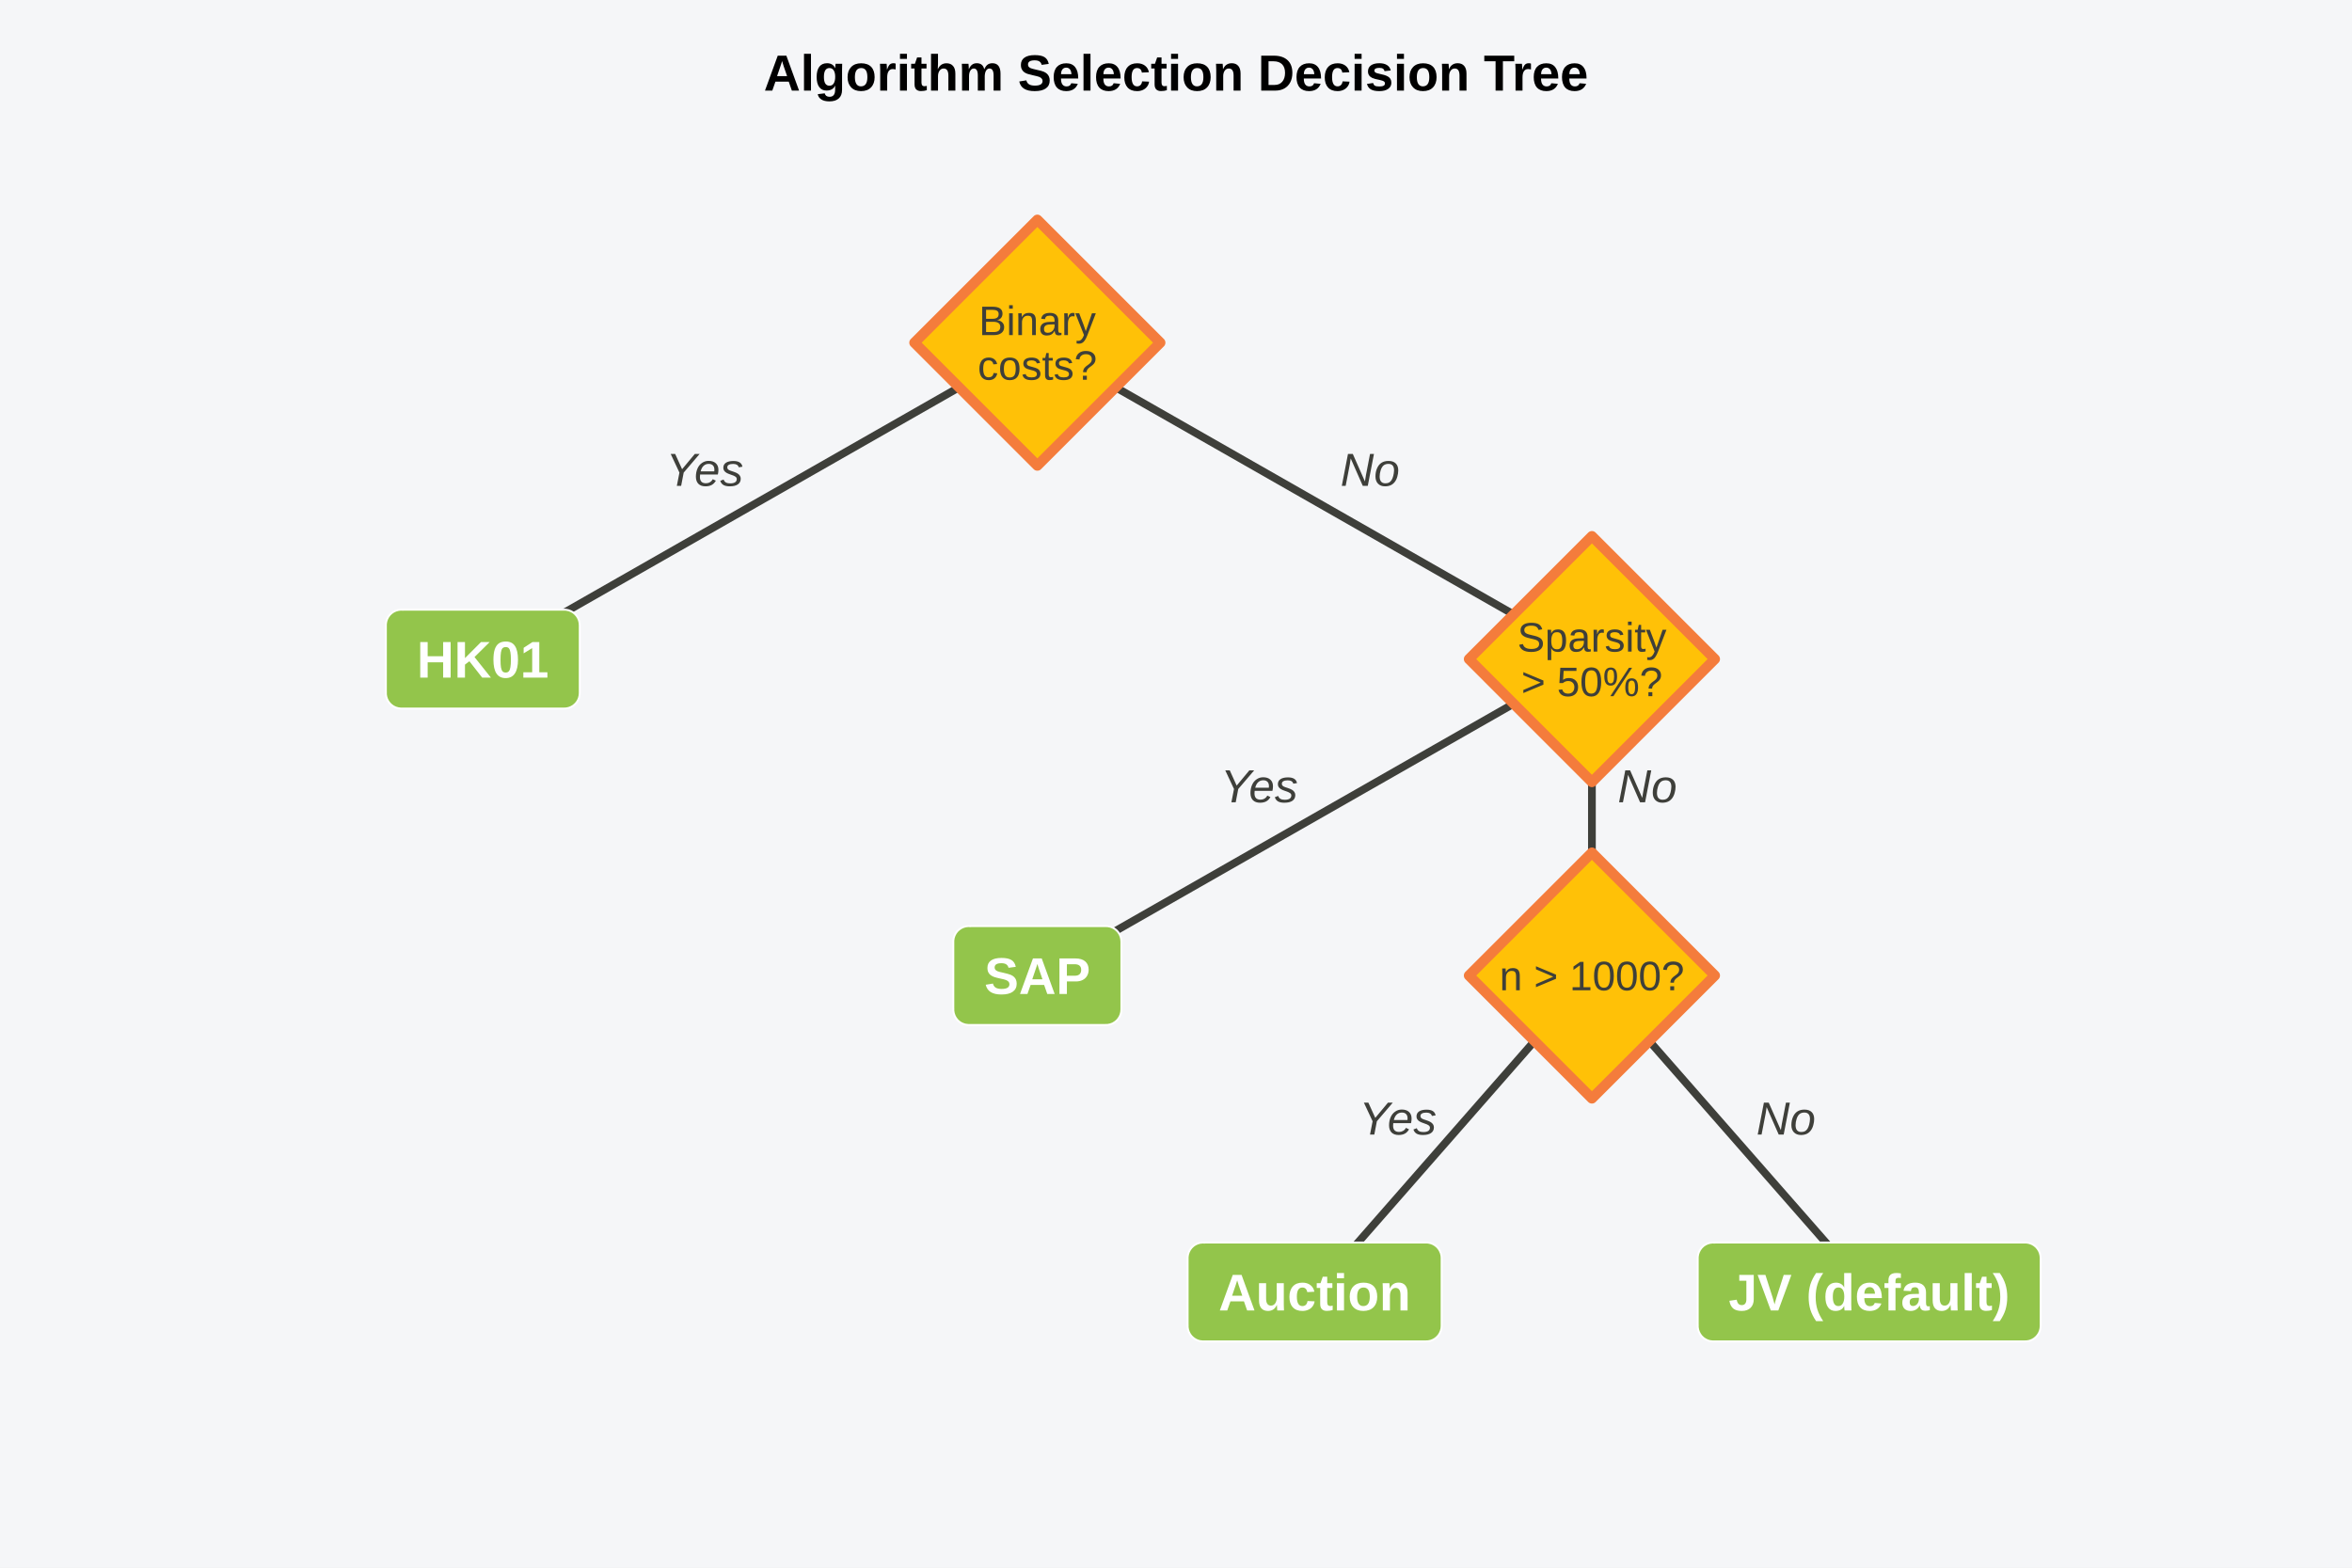
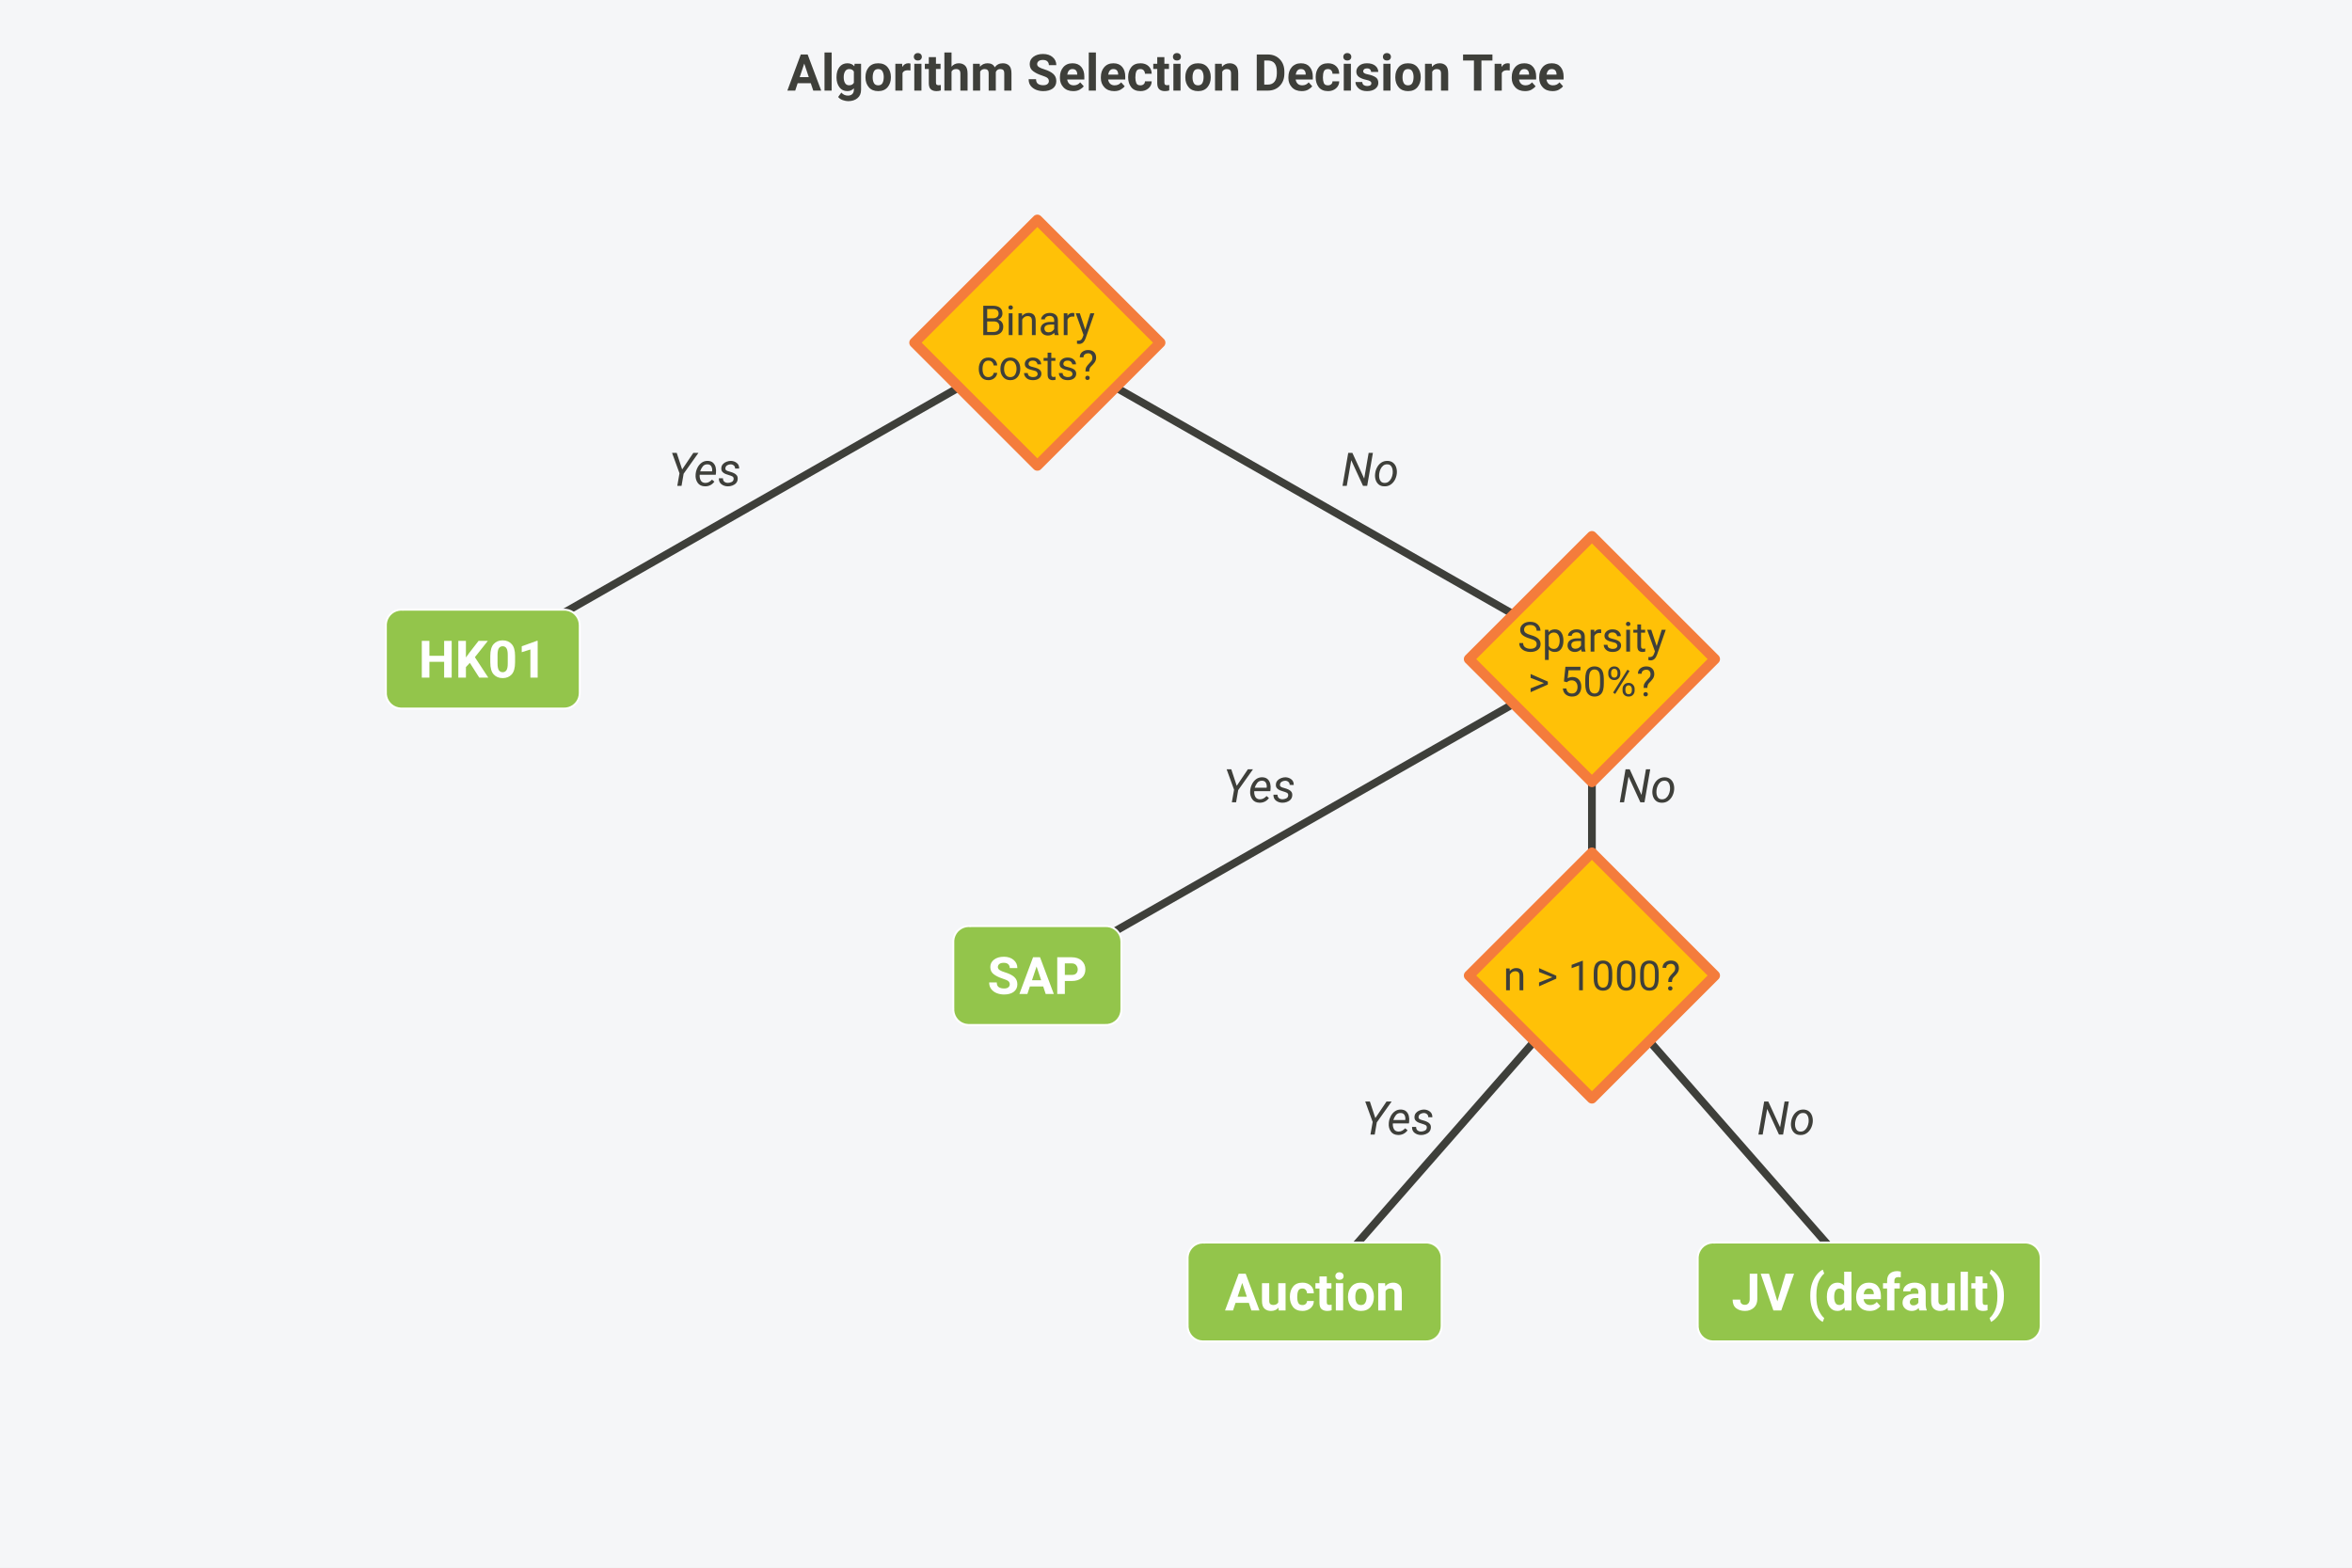
<svg xmlns="http://www.w3.org/2000/svg" width="648.00pt" height="432.00pt" viewBox="0 0 648.00 432.00">
  <g class="svglite">
    <defs>
      <style type="text/css">
-     .svglite line, .svglite polyline, .svglite polygon, .svglite path, .svglite rect, .svglite circle {
+     /* theme-aware-processed */
+     .svglite line, .svglite polyline, .svglite polygon, .svglite path, .svglite circle {
      fill: none;
-       stroke: #000000;
+       stroke: #3E3F3A;
+       stroke-linecap: round;
+       stroke-linejoin: round;
+       stroke-miterlimit: 10.00;
+     }
+     .svglite &gt; g &gt; rect {
+       fill: none;
+       stroke: #3E3F3A;
      stroke-linecap: round;
      stroke-linejoin: round;
      stroke-miterlimit: 10.00;
    }
    .svglite text {
      white-space: pre;
+       fill: #3E3F3A;
    }
    .svglite g.glyphgroup path {
      fill: inherit;
      stroke: none;
    }
  </style>
    </defs>
    <rect width="100%" height="100%" style="stroke: none; fill: #F5F6F8;" />
    <defs>
      <clipPath id="cpMC4wMHw2NDguMDB8MC4wMHw0MzIuMDA=">
        <rect x="0.00" y="0.00" width="648.00" height="432.00" />
      </clipPath>
    </defs>
    <g clip-path="url(#cpMC4wMHw2NDguMDB8MC4wMHw0MzIuMDA=)">
-       <rect x="0.00" y="0.00" width="648.00" height="432.00" style="stroke-width: 1.07; stroke: none;" />
-     </g>
+       <rect x="0.00" y="0.00" width="648.00" height="432.00" style="stroke-width: 1.07; stroke: none;" /> fill: #F5F6F8;' /&gt;
+ </g>
    <defs>
      <clipPath id="cpMjkuODl8NjE4LjExfDMzLjM5fDQxNy4wNg==">
        <rect x="29.89" y="33.39" width="588.22" height="383.67" />
      </clipPath>
    </defs>
    <g clip-path="url(#cpMjkuODl8NjE4LjExfDMzLjM5fDQxNy4wNg==)">
-       <rect x="29.89" y="33.39" width="588.22" height="383.67" style="stroke-width: 1.07; stroke: none;" />
-       <line x1="285.80" y1="94.43" x2="133.02" y2="181.62" style="stroke-width: 2.13; stroke: #3E3F3A; stroke-linecap: butt;" />
+       <rect x="29.89" y="33.39" width="588.22" height="383.67" style="stroke-width: 1.07; stroke: none;" /> fill: #F5F6F8;' /&gt;
+ <line x1="285.80" y1="94.43" x2="133.02" y2="181.62" style="stroke-width: 2.13; stroke: #3E3F3A; stroke-linecap: butt;" />
      <polygon points="135.88,176.73 133.02,181.62 138.69,181.65 " style="stroke-width: 2.13; stroke: #3E3F3A; stroke-linecap: butt; fill: #3E3F3A;" />
      <line x1="285.80" y1="94.43" x2="438.59" y2="181.62" style="stroke-width: 2.13; stroke: #3E3F3A; stroke-linecap: butt;" />
      <polygon points="432.92,181.65 438.59,181.62 435.73,176.73 " style="stroke-width: 2.13; stroke: #3E3F3A; stroke-linecap: butt; fill: #3E3F3A;" />
      <line x1="438.59" y1="181.62" x2="285.80" y2="268.82" style="stroke-width: 2.13; stroke: #3E3F3A; stroke-linecap: butt;" />
      <polygon points="288.66,263.93 285.80,268.82 291.47,268.85 " style="stroke-width: 2.13; stroke: #3E3F3A; stroke-linecap: butt; fill: #3E3F3A;" />
      <line x1="438.59" y1="181.62" x2="438.59" y2="268.82" style="stroke-width: 2.13; stroke: #3E3F3A; stroke-linecap: butt;" />
      <polygon points="435.75,263.91 438.59,268.82 441.42,263.91 " style="stroke-width: 2.13; stroke: #3E3F3A; stroke-linecap: butt; fill: #3E3F3A;" />
      <line x1="438.59" y1="268.82" x2="362.20" y2="356.02" style="stroke-width: 2.13; stroke: #3E3F3A; stroke-linecap: butt;" />
      <polygon points="363.30,350.46 362.20,356.02 367.56,354.19 " style="stroke-width: 2.13; stroke: #3E3F3A; stroke-linecap: butt; fill: #3E3F3A;" />
      <line x1="438.59" y1="268.82" x2="514.98" y2="356.02" style="stroke-width: 2.13; stroke: #3E3F3A; stroke-linecap: butt;" />
      <polygon points="509.61,354.19 514.98,356.02 513.88,350.46 " style="stroke-width: 2.13; stroke: #3E3F3A; stroke-linecap: butt; fill: #3E3F3A;" />
-       <text x="194.13" y="133.89" text-anchor="middle" style="font-size: 12.80px; font-style: italic;fill: #3E3F3A; font-family: &quot;Arial&quot;;" textLength="21.34px" lengthAdjust="spacingAndGlyphs">Yes</text>
-       <text x="377.47" y="133.89" text-anchor="middle" style="font-size: 12.80px; font-style: italic;fill: #3E3F3A; font-family: &quot;Arial&quot;;" textLength="16.34px" lengthAdjust="spacingAndGlyphs">No</text>
-       <text x="346.92" y="221.08" text-anchor="middle" style="font-size: 12.80px; font-style: italic;fill: #3E3F3A; font-family: &quot;Arial&quot;;" textLength="21.34px" lengthAdjust="spacingAndGlyphs">Yes</text>
-       <text x="453.87" y="221.08" text-anchor="middle" style="font-size: 12.80px; font-style: italic;fill: #3E3F3A; font-family: &quot;Arial&quot;;" textLength="16.34px" lengthAdjust="spacingAndGlyphs">No</text>
-       <text x="385.11" y="312.64" text-anchor="middle" style="font-size: 12.80px; font-style: italic;fill: #3E3F3A; font-family: &quot;Arial&quot;;" textLength="21.34px" lengthAdjust="spacingAndGlyphs">Yes</text>
-       <text x="492.06" y="312.64" text-anchor="middle" style="font-size: 12.80px; font-style: italic;fill: #3E3F3A; font-family: &quot;Arial&quot;;" textLength="16.34px" lengthAdjust="spacingAndGlyphs">No</text>
+       <text x="194.13" y="133.89" text-anchor="middle" style="font-size: 12.80px; font-style: italic;fill: #3E3F3A; font-family: &quot;Roboto&quot;, -apple-system, BlinkMacSystemFont, &quot;Segoe UI&quot;, system-ui, sans-serif;" textLength="21.34px" lengthAdjust="spacingAndGlyphs">Yes</text>
+       <text x="377.47" y="133.89" text-anchor="middle" style="font-size: 12.80px; font-style: italic;fill: #3E3F3A; font-family: &quot;Roboto&quot;, -apple-system, BlinkMacSystemFont, &quot;Segoe UI&quot;, system-ui, sans-serif;" textLength="16.34px" lengthAdjust="spacingAndGlyphs">No</text>
+       <text x="346.92" y="221.08" text-anchor="middle" style="font-size: 12.80px; font-style: italic;fill: #3E3F3A; font-family: &quot;Roboto&quot;, -apple-system, BlinkMacSystemFont, &quot;Segoe UI&quot;, system-ui, sans-serif;" textLength="21.34px" lengthAdjust="spacingAndGlyphs">Yes</text>
+       <text x="453.87" y="221.08" text-anchor="middle" style="font-size: 12.80px; font-style: italic;fill: #3E3F3A; font-family: &quot;Roboto&quot;, -apple-system, BlinkMacSystemFont, &quot;Segoe UI&quot;, system-ui, sans-serif;" textLength="16.34px" lengthAdjust="spacingAndGlyphs">No</text>
+       <text x="385.11" y="312.64" text-anchor="middle" style="font-size: 12.80px; font-style: italic;fill: #3E3F3A; font-family: &quot;Roboto&quot;, -apple-system, BlinkMacSystemFont, &quot;Segoe UI&quot;, system-ui, sans-serif;" textLength="21.34px" lengthAdjust="spacingAndGlyphs">Yes</text>
+       <text x="492.06" y="312.64" text-anchor="middle" style="font-size: 12.80px; font-style: italic;fill: #3E3F3A; font-family: &quot;Roboto&quot;, -apple-system, BlinkMacSystemFont, &quot;Segoe UI&quot;, system-ui, sans-serif;" textLength="16.34px" lengthAdjust="spacingAndGlyphs">No</text>
      <polygon points="285.80,128.30 319.67,94.43 285.80,60.56 251.93,94.43 " style="stroke-width: 2.83; stroke: #F47C3C; fill: #FFC107;" />
      <polygon points="438.59,215.50 472.46,181.62 438.59,147.75 404.72,181.62 " style="stroke-width: 2.83; stroke: #F47C3C; fill: #FFC107;" />
      <polygon points="438.59,302.69 472.46,268.82 438.59,234.95 404.72,268.82 " style="stroke-width: 2.83; stroke: #F47C3C; fill: #FFC107;" />
-       <text x="285.80" y="92.35" text-anchor="middle" style="font-size: 11.38px;fill: #3E3F3A; font-family: &quot;Arial&quot;;" textLength="32.25px" lengthAdjust="spacingAndGlyphs">Binary</text>
-       <text x="285.80" y="104.65" text-anchor="middle" style="font-size: 11.38px;fill: #3E3F3A; font-family: &quot;Arial&quot;;" textLength="32.88px" lengthAdjust="spacingAndGlyphs">costs?</text>
-       <text x="438.59" y="179.55" text-anchor="middle" style="font-size: 11.38px;fill: #3E3F3A; font-family: &quot;Arial&quot;;" textLength="41.09px" lengthAdjust="spacingAndGlyphs">Sparsity</text>
-       <text x="438.59" y="191.84" text-anchor="middle" style="font-size: 11.38px;fill: #3E3F3A; font-family: &quot;Arial&quot;;" textLength="38.89px" lengthAdjust="spacingAndGlyphs">&gt; 50%?</text>
-       <text x="438.59" y="272.89" text-anchor="middle" style="font-size: 11.38px;fill: #3E3F3A; font-family: &quot;Arial&quot;;" textLength="50.92px" lengthAdjust="spacingAndGlyphs">n &gt; 1000?</text>
+       <text x="285.80" y="92.35" text-anchor="middle" style="font-size: 11.38px;fill: #3E3F3A; font-family: &quot;Roboto&quot;, -apple-system, BlinkMacSystemFont, &quot;Segoe UI&quot;, system-ui, sans-serif;" textLength="32.25px" lengthAdjust="spacingAndGlyphs">Binary</text>
+       <text x="285.80" y="104.65" text-anchor="middle" style="font-size: 11.38px;fill: #3E3F3A; font-family: &quot;Roboto&quot;, -apple-system, BlinkMacSystemFont, &quot;Segoe UI&quot;, system-ui, sans-serif;" textLength="32.88px" lengthAdjust="spacingAndGlyphs">costs?</text>
+       <text x="438.59" y="179.55" text-anchor="middle" style="font-size: 11.38px;fill: #3E3F3A; font-family: &quot;Roboto&quot;, -apple-system, BlinkMacSystemFont, &quot;Segoe UI&quot;, system-ui, sans-serif;" textLength="41.09px" lengthAdjust="spacingAndGlyphs">Sparsity</text>
+       <text x="438.59" y="191.84" text-anchor="middle" style="font-size: 11.38px;fill: #3E3F3A; font-family: &quot;Roboto&quot;, -apple-system, BlinkMacSystemFont, &quot;Segoe UI&quot;, system-ui, sans-serif;" textLength="38.89px" lengthAdjust="spacingAndGlyphs">&gt; 50%?</text>
+       <text x="438.59" y="272.89" text-anchor="middle" style="font-size: 11.38px;fill: #3E3F3A; font-family: &quot;Roboto&quot;, -apple-system, BlinkMacSystemFont, &quot;Segoe UI&quot;, system-ui, sans-serif;" textLength="50.92px" lengthAdjust="spacingAndGlyphs">n &gt; 1000?</text>
      <polygon points="110.58,195.25 155.46,195.25 155.29,195.25 155.97,195.22 156.65,195.08 157.29,194.84 157.88,194.50 158.41,194.06 158.87,193.55 159.24,192.97 159.51,192.33 159.67,191.67 159.73,190.98 159.73,190.98 159.73,172.27 159.73,172.27 159.67,171.58 159.51,170.92 159.24,170.28 158.87,169.70 158.41,169.19 157.88,168.75 157.29,168.41 156.65,168.17 155.97,168.03 155.46,168.00 110.58,168.00 111.09,168.03 110.41,168.00 109.72,168.09 109.06,168.28 108.44,168.57 107.88,168.96 107.38,169.44 106.97,169.99 106.65,170.59 106.43,171.25 106.32,171.92 106.31,172.27 106.31,190.98 106.32,190.64 106.32,191.33 106.43,192.00 106.65,192.66 106.97,193.26 107.38,193.81 107.88,194.29 108.44,194.68 109.06,194.97 109.72,195.16 110.41,195.25 " style="stroke-width: 0.53; stroke: #FFFFFF; fill: #93C54B;" />
-       <text x="133.02" y="186.72" text-anchor="middle" style="font-size: 14.23px; font-weight: bold;fill: #FFFFFF; font-family: &quot;Arial&quot;;" textLength="36.34px" lengthAdjust="spacingAndGlyphs">HK01</text>
+       <text x="133.02" y="186.72" text-anchor="middle" style="font-size: 14.23px; font-weight: bold;fill: #FFFFFF; font-family: &quot;Roboto&quot;, -apple-system, BlinkMacSystemFont, &quot;Segoe UI&quot;, system-ui, sans-serif;" textLength="36.34px" lengthAdjust="spacingAndGlyphs">HK01</text>
      <polygon points="266.92,282.45 304.69,282.45 304.52,282.44 305.20,282.42 305.88,282.28 306.52,282.04 307.11,281.69 307.65,281.26 308.10,280.74 308.47,280.16 308.74,279.53 308.90,278.86 308.96,278.18 308.96,278.18 308.96,259.46 308.96,259.46 308.90,258.78 308.74,258.11 308.47,257.48 308.10,256.90 307.65,256.39 307.11,255.95 306.52,255.61 305.88,255.36 305.20,255.23 304.69,255.20 266.92,255.20 267.43,255.23 266.75,255.20 266.06,255.28 265.41,255.47 264.78,255.77 264.22,256.16 263.72,256.63 263.31,257.18 262.99,257.79 262.77,258.44 262.66,259.12 262.65,259.46 262.65,278.18 262.66,277.84 262.66,278.52 262.77,279.20 262.99,279.85 263.31,280.46 263.72,281.01 264.22,281.49 264.78,281.88 265.41,282.17 266.06,282.36 266.75,282.44 " style="stroke-width: 0.53; stroke: #FFFFFF; fill: #93C54B;" />
-       <text x="285.80" y="273.91" text-anchor="middle" style="font-size: 14.23px; font-weight: bold;fill: #FFFFFF; font-family: &quot;Arial&quot;;" textLength="29.23px" lengthAdjust="spacingAndGlyphs">SAP</text>
+       <text x="285.80" y="273.91" text-anchor="middle" style="font-size: 14.23px; font-weight: bold;fill: #FFFFFF; font-family: &quot;Roboto&quot;, -apple-system, BlinkMacSystemFont, &quot;Segoe UI&quot;, system-ui, sans-serif;" textLength="29.23px" lengthAdjust="spacingAndGlyphs">SAP</text>
      <polygon points="331.47,369.64 392.93,369.64 392.75,369.64 393.44,369.61 394.11,369.48 394.75,369.23 395.35,368.89 395.88,368.45 396.34,367.94 396.70,367.36 396.97,366.73 397.14,366.06 397.19,365.38 397.19,365.38 397.19,346.66 397.19,346.66 397.14,345.98 396.97,345.31 396.70,344.68 396.34,344.10 395.88,343.58 395.35,343.15 394.75,342.80 394.11,342.56 393.44,342.42 392.93,342.39 331.47,342.39 331.98,342.42 331.30,342.40 330.61,342.48 329.95,342.67 329.33,342.96 328.77,343.35 328.27,343.83 327.86,344.38 327.54,344.99 327.32,345.64 327.21,346.32 327.20,346.66 327.20,365.38 327.21,365.03 327.21,365.72 327.32,366.40 327.54,367.05 327.86,367.66 328.27,368.21 328.77,368.68 329.33,369.07 329.95,369.37 330.61,369.56 331.30,369.64 " style="stroke-width: 0.53; stroke: #FFFFFF; fill: #93C54B;" />
-       <text x="362.20" y="361.11" text-anchor="middle" style="font-size: 14.23px; font-weight: bold;fill: #FFFFFF; font-family: &quot;Arial&quot;;" textLength="52.92px" lengthAdjust="spacingAndGlyphs">Auction</text>
+       <text x="362.20" y="361.11" text-anchor="middle" style="font-size: 14.23px; font-weight: bold;fill: #FFFFFF; font-family: &quot;Roboto&quot;, -apple-system, BlinkMacSystemFont, &quot;Segoe UI&quot;, system-ui, sans-serif;" textLength="52.92px" lengthAdjust="spacingAndGlyphs">Auction</text>
      <polygon points="472.00,369.64 557.96,369.64 557.79,369.64 558.48,369.61 559.15,369.48 559.79,369.23 560.39,368.89 560.92,368.45 561.37,367.94 561.74,367.36 562.01,366.73 562.17,366.06 562.23,365.38 562.23,365.38 562.23,346.66 562.23,346.66 562.17,345.98 562.01,345.31 561.74,344.68 561.37,344.10 560.92,343.58 560.39,343.15 559.79,342.80 559.15,342.56 558.48,342.42 557.96,342.39 472.00,342.39 472.52,342.42 471.83,342.40 471.15,342.48 470.49,342.67 469.87,342.96 469.30,343.35 468.81,343.83 468.40,344.38 468.08,344.99 467.86,345.64 467.75,346.32 467.74,346.66 467.74,365.38 467.75,365.03 467.75,365.72 467.86,366.40 468.08,367.05 468.40,367.66 468.81,368.21 469.30,368.68 469.87,369.07 470.49,369.37 471.15,369.56 471.83,369.64 " style="stroke-width: 0.53; stroke: #FFFFFF; fill: #93C54B;" />
-       <text x="514.98" y="361.11" text-anchor="middle" style="font-size: 14.23px; font-weight: bold;fill: #FFFFFF; font-family: &quot;Arial&quot;;" textLength="77.42px" lengthAdjust="spacingAndGlyphs">JV (default)</text>
+       <text x="514.98" y="361.11" text-anchor="middle" style="font-size: 14.23px; font-weight: bold;fill: #FFFFFF; font-family: &quot;Roboto&quot;, -apple-system, BlinkMacSystemFont, &quot;Segoe UI&quot;, system-ui, sans-serif;" textLength="77.42px" lengthAdjust="spacingAndGlyphs">JV (default)</text>
    </g>
    <g clip-path="url(#cpMC4wMHw2NDguMDB8MC4wMHw0MzIuMDA=)">
-       <text x="324.00" y="24.97" text-anchor="middle" style="font-size: 14.00px; font-weight: bold; font-family: &quot;Arial&quot;;" textLength="227.11px" lengthAdjust="spacingAndGlyphs">Algorithm Selection Decision Tree</text>
+       <text x="324.00" y="24.97" text-anchor="middle" style="font-size: 14.00px; font-weight: bold; font-family: &quot;Roboto&quot;, -apple-system, BlinkMacSystemFont, &quot;Segoe UI&quot;, system-ui, sans-serif;" textLength="227.11px" lengthAdjust="spacingAndGlyphs">Algorithm Selection Decision Tree</text>
    </g>
  </g>
</svg>
